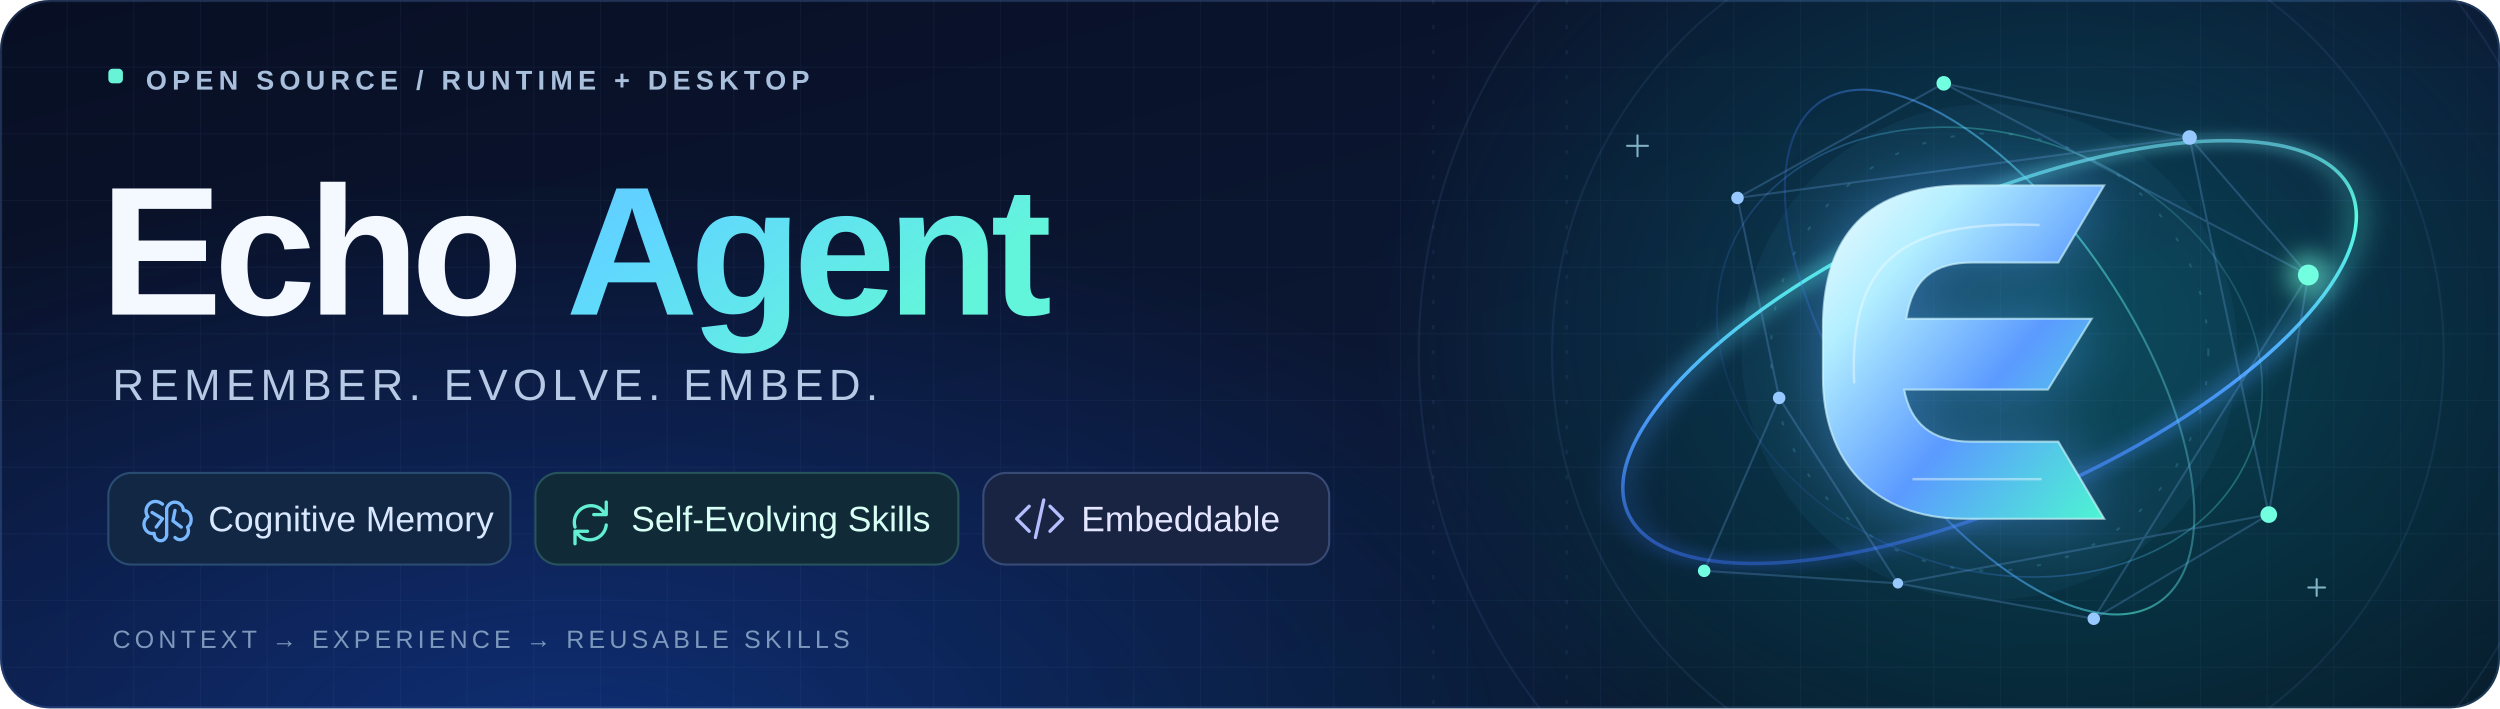
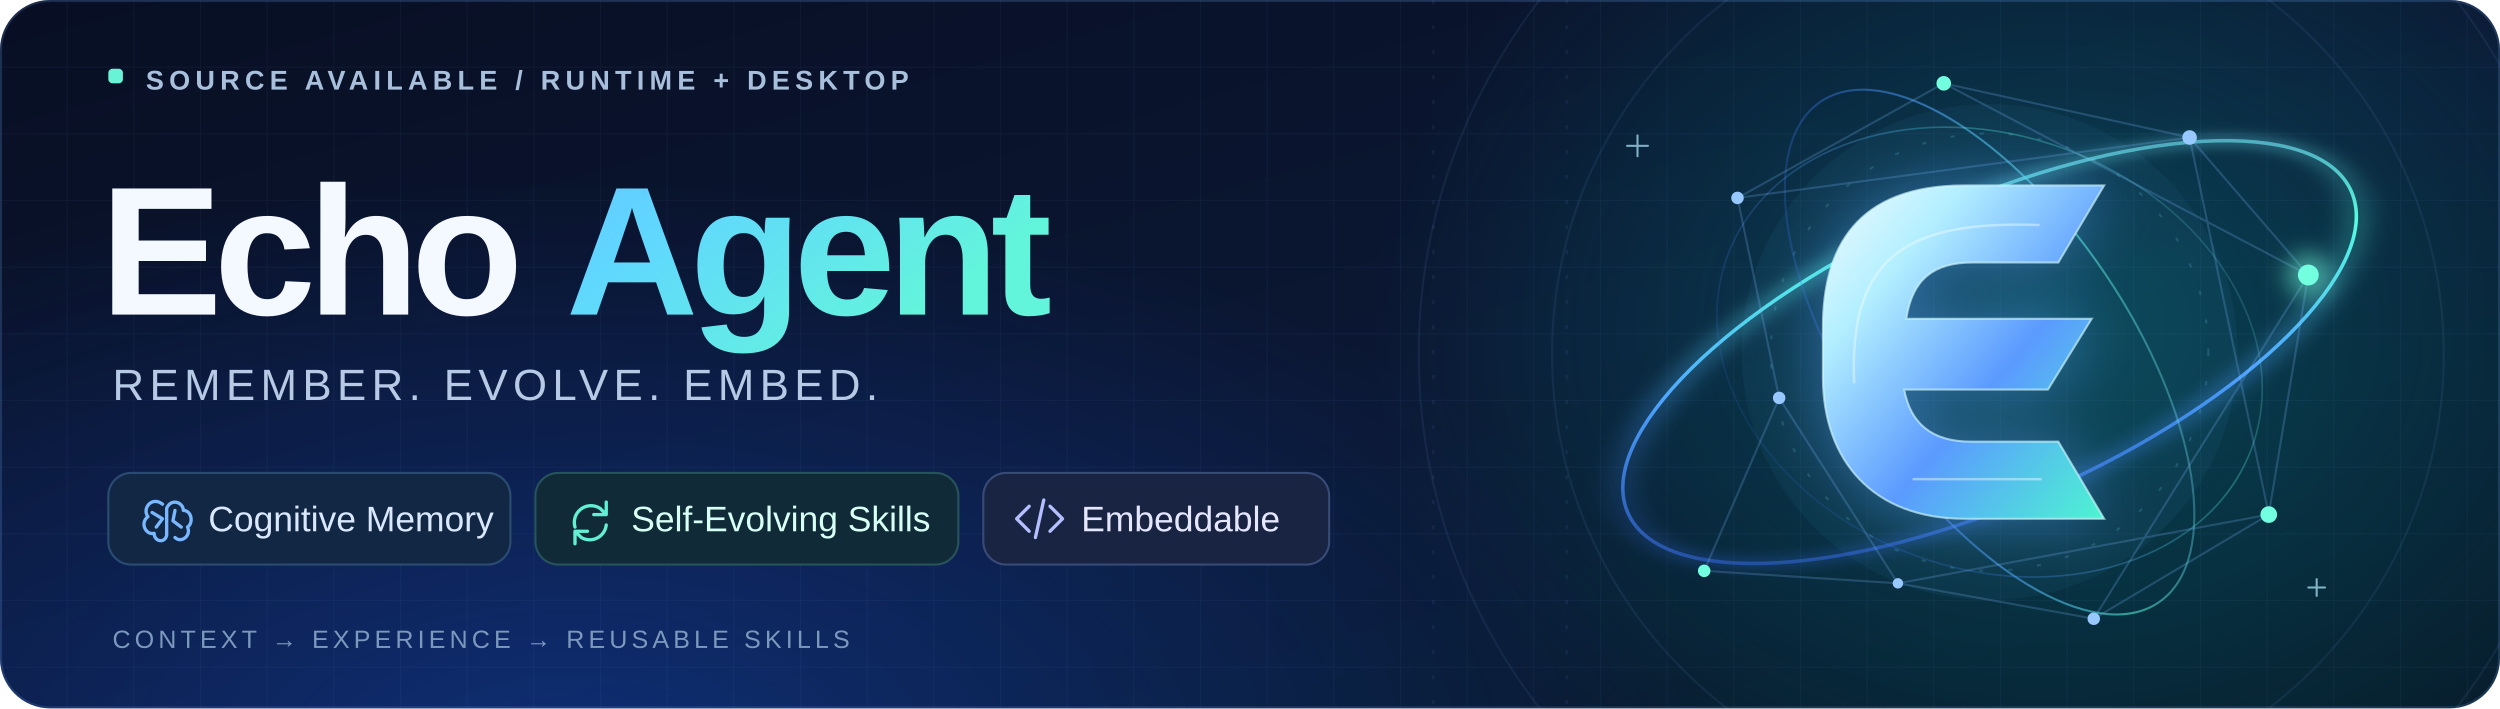
<svg xmlns="http://www.w3.org/2000/svg" width="1200" height="340" viewBox="0 0 1200 340" role="img" aria-labelledby="title description">
  <defs>
    <linearGradient id="background" x1="0" y1="0" x2="1" y2="1">
      <stop stop-color="#080f24" />
      <stop offset=".55" stop-color="#0b1733" />
      <stop offset="1" stop-color="#071b2b" />
    </linearGradient>
    <radialGradient id="blue-halo">
      <stop stop-color="#175eff" stop-opacity=".32" />
      <stop offset="1" stop-color="#175eff" stop-opacity="0" />
    </radialGradient>
    <radialGradient id="cyan-halo">
      <stop stop-color="#00e8d7" stop-opacity=".22" />
      <stop offset="1" stop-color="#00e8d7" stop-opacity="0" />
    </radialGradient>
    <linearGradient id="wordmark" x1="0" y1="0" x2="1" y2=".25">
      <stop stop-color="#6ca5ff" />
      <stop offset=".6" stop-color="#60d6ff" />
      <stop offset="1" stop-color="#63f5db" />
    </linearGradient>
    <linearGradient id="ribbon" x1="0" y1="0" x2="1" y2="1">
      <stop stop-color="#f1fbff" />
      <stop offset=".25" stop-color="#b3efff" />
      <stop offset=".6" stop-color="#5b9aff" />
      <stop offset="1" stop-color="#4df5d2" />
    </linearGradient>
    <linearGradient id="orbit" x1="0" y1="1" x2="1" y2="0">
      <stop stop-color="#345cff" stop-opacity=".15" />
      <stop offset=".45" stop-color="#4ea5ff" />
      <stop offset=".7" stop-color="#56ffe1" />
      <stop offset="1" stop-color="#83bfff" stop-opacity=".25" />
    </linearGradient>
    <linearGradient id="edge" x1="0" y1="0" x2="1" y2="0">
      <stop stop-color="#609aff" stop-opacity=".1" />
      <stop offset=".5" stop-color="#7aaeff" stop-opacity=".5" />
      <stop offset="1" stop-color="#63f5db" stop-opacity=".2" />
    </linearGradient>
    <pattern id="grid" width="32" height="32" patternUnits="userSpaceOnUse">
      <path d="M32 0H0V32" fill="none" stroke="#6d9ee8" stroke-opacity=".06" />
    </pattern>
    <filter id="glow" x="-80%" y="-80%" width="260%" height="260%">
      <feGaussianBlur stdDeviation="5" />
    </filter>
    <filter id="soft-glow" x="-80%" y="-80%" width="260%" height="260%">
      <feGaussianBlur stdDeviation="15" />
    </filter>
    <clipPath id="frame">
      <rect width="1200" height="340" rx="24" />
    </clipPath>
  </defs>
  <g clip-path="url(#frame)">
    <rect width="1200" height="340" fill="url(#background)" />
    <ellipse cx="275" cy="365" rx="540" ry="280" fill="url(#blue-halo)" />
    <ellipse cx="985" cy="158" rx="330" ry="260" fill="url(#cyan-halo)" />
    <rect width="1200" height="340" fill="url(#grid)" />
    <g fill="none" stroke="#719fe3" stroke-opacity=".1">
      <circle cx="959" cy="170" r="214" />
      <circle cx="959" cy="170" r="278" />
      <path d="M688 0V340M752 0V340" stroke-dasharray="2 10" />
    </g>
    <g font-family="-apple-system, BlinkMacSystemFont, 'Segoe UI', Arial, sans-serif">
      <g transform="translate(52 43)">
        <rect y="-10" width="7" height="7" rx="2" fill="#69f3d6" />
-         <text x="18" fill="#a9c0dd" font-size="13" font-weight="600" letter-spacing="2.5">OPEN SOURCE / RUNTIME + DESKTOP</text>
+         <text x="18" fill="#a9c0dd" font-size="13" font-weight="600" letter-spacing="2.5">SOURCE AVAILABLE / RUNTIME + DESKTOP</text>
      </g>
      <text x="48" y="151" fill="#f4f8ff" font-size="88" font-weight="750" letter-spacing="-4">Echo <tspan fill="url(#wordmark)">Agent</tspan>
      </text>
      <text x="54" y="192" fill="#b7cae5" font-size="21" font-weight="500" letter-spacing="2.6">REMEMBER. EVOLVE. EMBED.</text>
      <g transform="translate(52 227)">
        <rect width="193" height="44" rx="11" fill="#112744" stroke="#2a4c72" />
        <g transform="translate(17 13)" fill="none" stroke="#79b7ff" stroke-width="1.6" stroke-linecap="round" stroke-linejoin="round">
          <path d="M9 2C4-2-1 4 2 8c-4 3-1 9 3 8 0 4 5 5 6 1V4c2-5 8-3 8 1 4 0 5 6 2 8 2 4-3 8-6 5" />
          <path d="M4 6l5 3-3 4m9-8-1 5 4 3" />
        </g>
        <text x="48" y="28" fill="#d9e8ff" font-size="17" font-weight="500">Cognitive Memory</text>
      </g>
      <g transform="translate(257 227)">
        <rect width="203" height="44" rx="11" fill="#102a38" stroke="#27535b" />
        <g transform="translate(15 12)" fill="none" stroke="#62efd2" stroke-width="1.6" stroke-linecap="round" stroke-linejoin="round">
          <path d="M4 14a8 8 0 0 1 12-9l3 3m0-6v6h-6M19 13a8 8 0 0 1-12 6l-3-3m0 6v-6h6" />
        </g>
        <text x="46" y="28" fill="#d7fff4" font-size="17" font-weight="500">Self-Evolving Skills</text>
      </g>
      <g transform="translate(472 227)">
        <rect width="166" height="44" rx="11" fill="#192342" stroke="#384b77" />
        <g transform="translate(15 13)" fill="none" stroke="#b5bfff" stroke-width="1.6" stroke-linecap="round" stroke-linejoin="round">
          <path d="m7 3-6 6 6 6m10-12 6 6-6 6M14 0l-4 18" />
        </g>
        <text x="47" y="28" fill="#e4e7ff" font-size="17" font-weight="500">Embeddable</text>
      </g>
      <text x="54" y="311" fill="#7c99bd" font-size="12" font-weight="500" letter-spacing="2">CONTEXT → EXPERIENCE → REUSABLE SKILLS</text>
    </g>
    <g transform="translate(955 169)">
      <circle r="119" fill="#61b8ff" fill-opacity=".05" />
      <circle r="105" fill="none" stroke="#6ad9f8" stroke-opacity=".18" stroke-dasharray="2 12" />
      <g fill="none" stroke="url(#orbit)">
        <ellipse rx="190" ry="72" transform="rotate(-24)" stroke-width="6" opacity=".5" filter="url(#glow)" />
        <ellipse rx="190" ry="72" transform="rotate(-24)" stroke-width="1.7" />
        <ellipse rx="145" ry="67" transform="rotate(56)" stroke-width="1" opacity=".55" />
        <ellipse rx="134" ry="104" transform="rotate(20)" stroke-width=".8" opacity=".3" />
      </g>
      <g stroke="#7cb9ff" stroke-width="1" stroke-opacity=".23" fill="none">
        <path d="M-137 105-101 22-121-74-22-129 96-103 153-37 134 78 50 128-44 111Z" />
        <path d="M-101 22-44 111 134 78 96-103-121-74M-22-129 153-37 50 128" />
      </g>
      <path d="M55-80H-12C-64-80-80-50-80-12V12C-80 52-56 80-12 80H55L33 43H-9C-28 43-38 34-41 18H28L49-16H-40C-37-35-27-43-8-43H33Z" fill="#5ca5ff" opacity=".48" filter="url(#soft-glow)" />
      <path d="M55-80H-12C-64-80-80-50-80-12V12C-80 52-56 80-12 80H55L33 43H-9C-28 43-38 34-41 18H28L49-16H-40C-37-35-27-43-8-43H33Z" fill="url(#ribbon)" stroke="#d1f9ff" stroke-opacity=".65" />
      <path d="M-65 15C-68-49-36-63 24-61M-37 61H25" fill="none" stroke="#f0fcff" stroke-opacity=".45" stroke-width="1.2" />
      <g fill="#97c8ff">
        <circle cx="-121" cy="-74" r="3" />
        <circle cx="-101" cy="22" r="3" />
        <circle cx="96" cy="-103" r="3.5" />
        <circle cx="50" cy="128" r="3" />
        <circle cx="-44" cy="111" r="2.5" />
      </g>
      <g fill="#72ffe0">
        <circle cx="153" cy="-37" r="11" opacity=".5" filter="url(#glow)" />
        <circle cx="153" cy="-37" r="5" />
        <circle cx="-22" cy="-129" r="3.5" />
        <circle cx="134" cy="78" r="4" />
        <circle cx="-137" cy="105" r="3" />
      </g>
      <g stroke="#b3edff" stroke-linecap="round" opacity=".7">
        <path d="M-169-104v10m-5-5h10M157 109v8m-4-4h8" />
      </g>
    </g>
    <path d="M52 339.5H1148" stroke="url(#edge)" />
  </g>
  <rect x=".5" y=".5" width="1199" height="339" rx="23.5" fill="none" stroke="#6d9ee8" stroke-opacity=".2" />
</svg>
